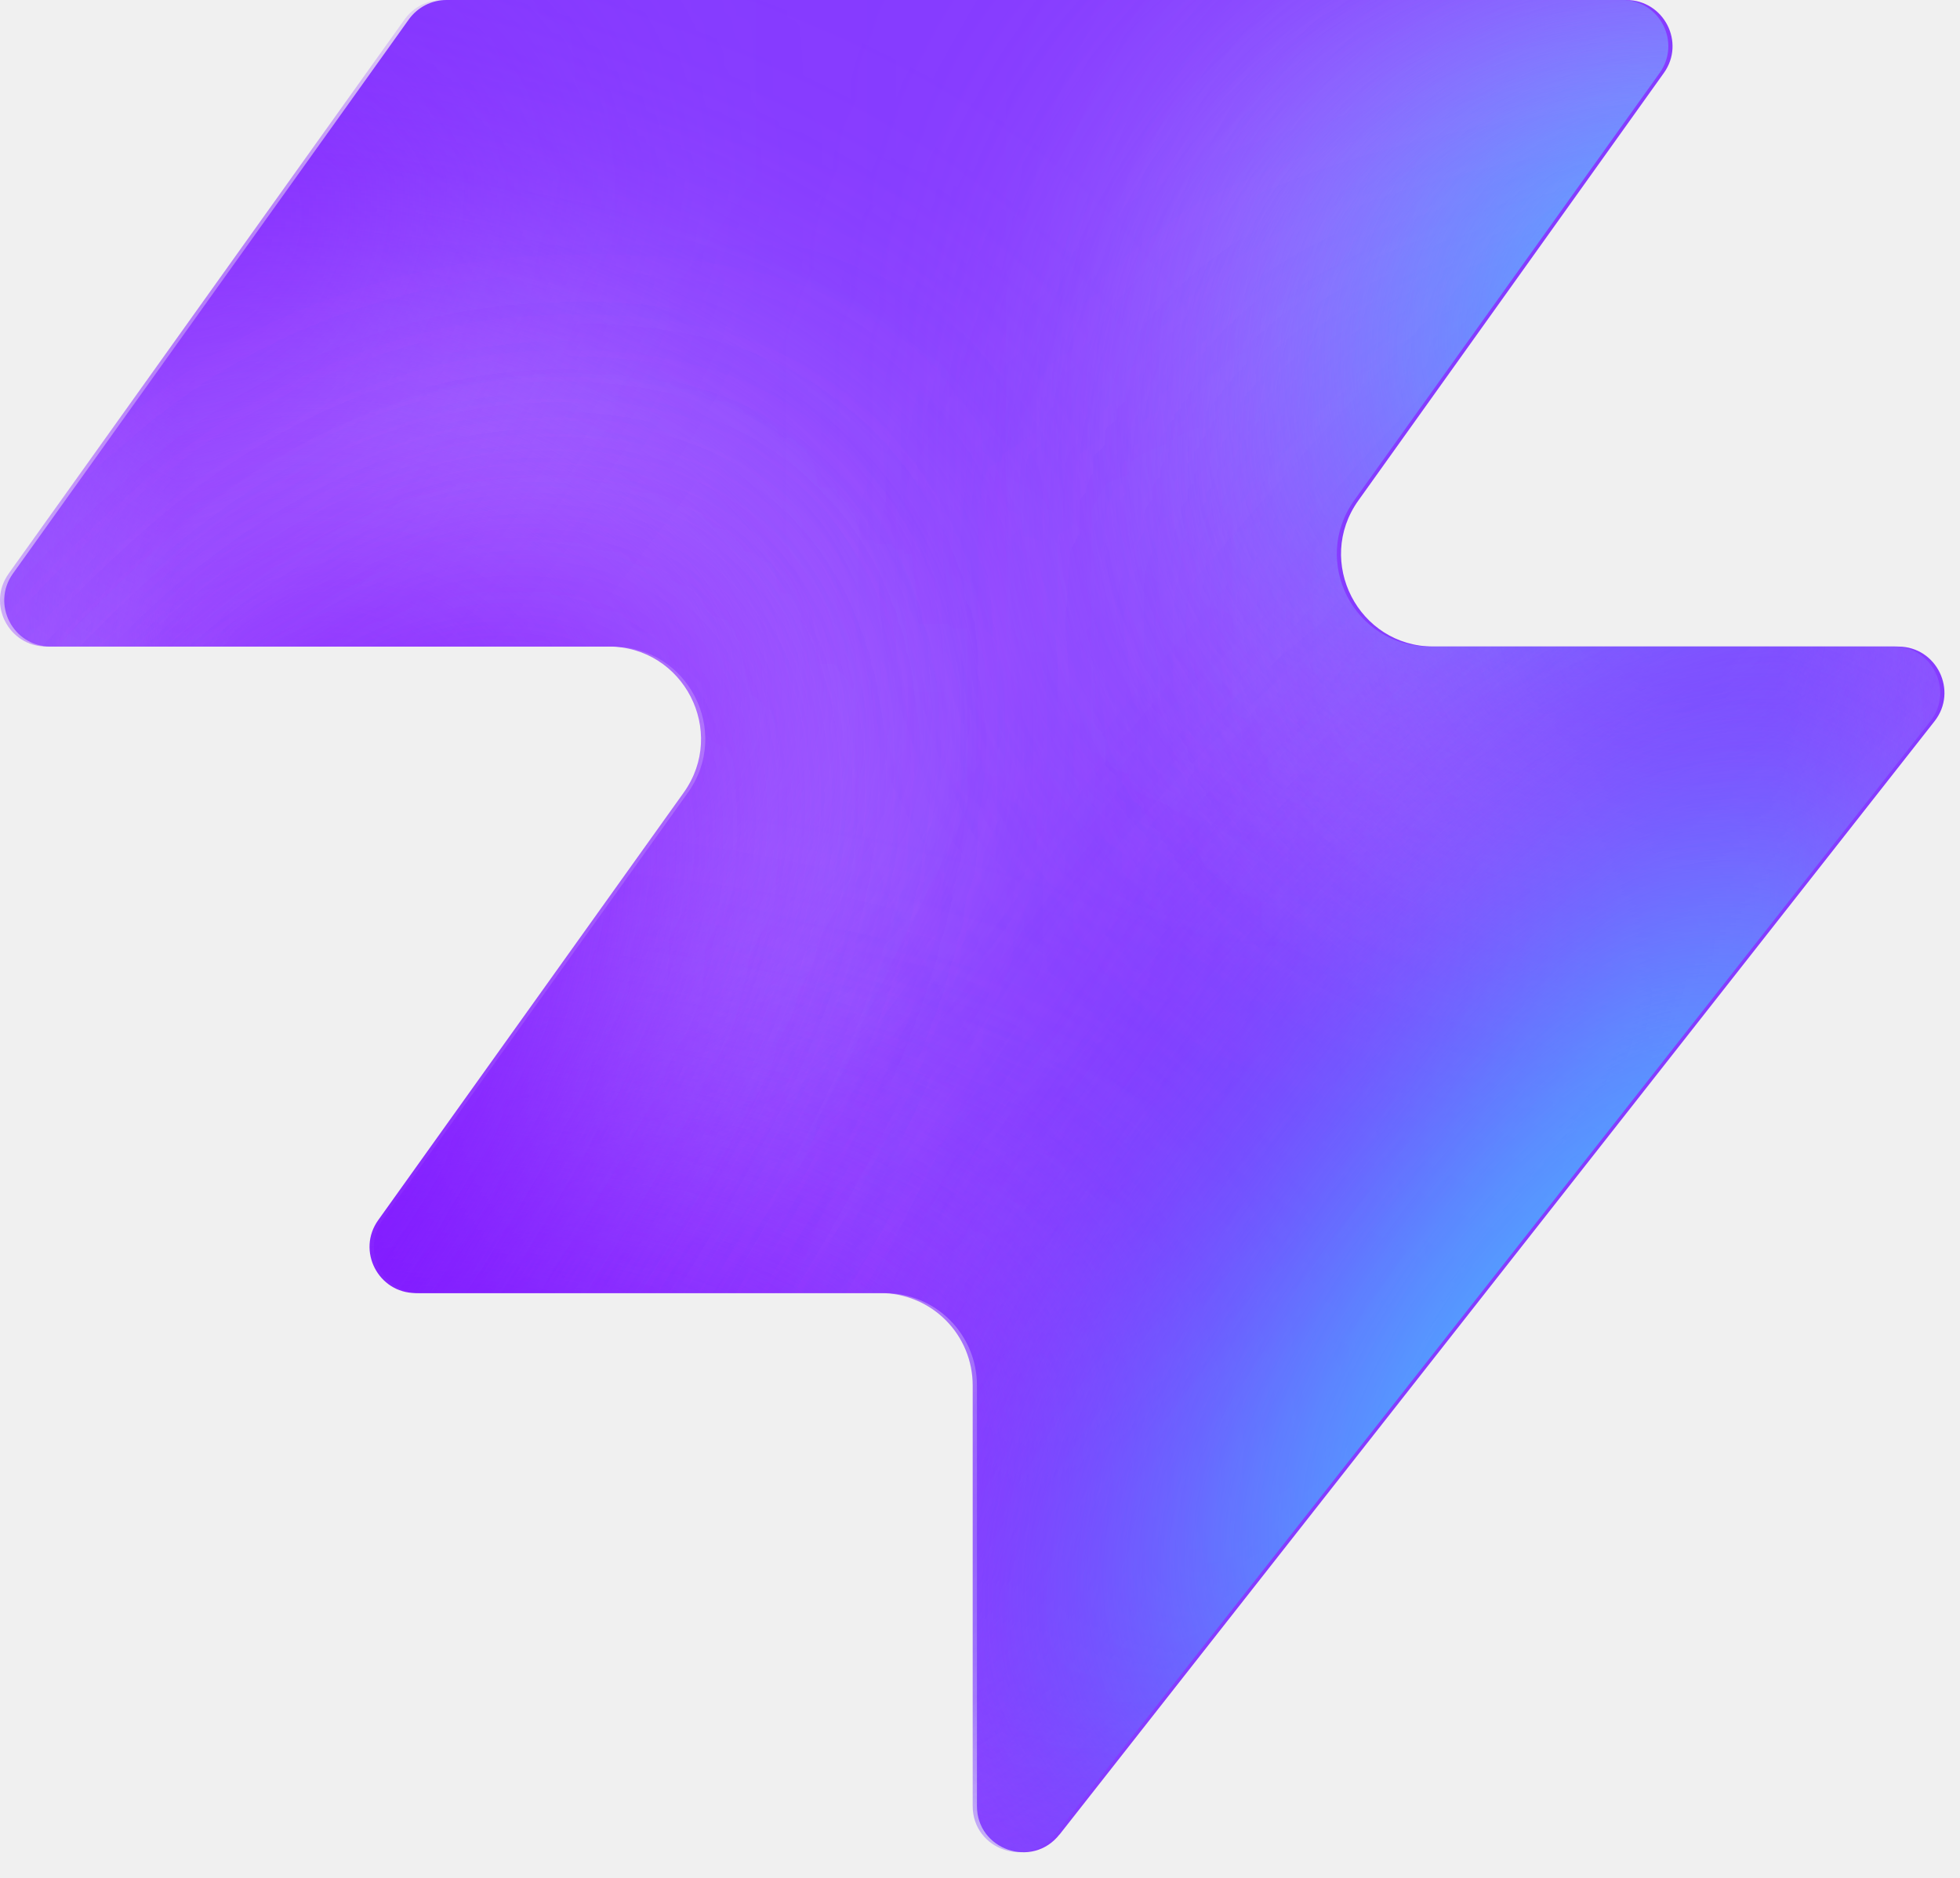
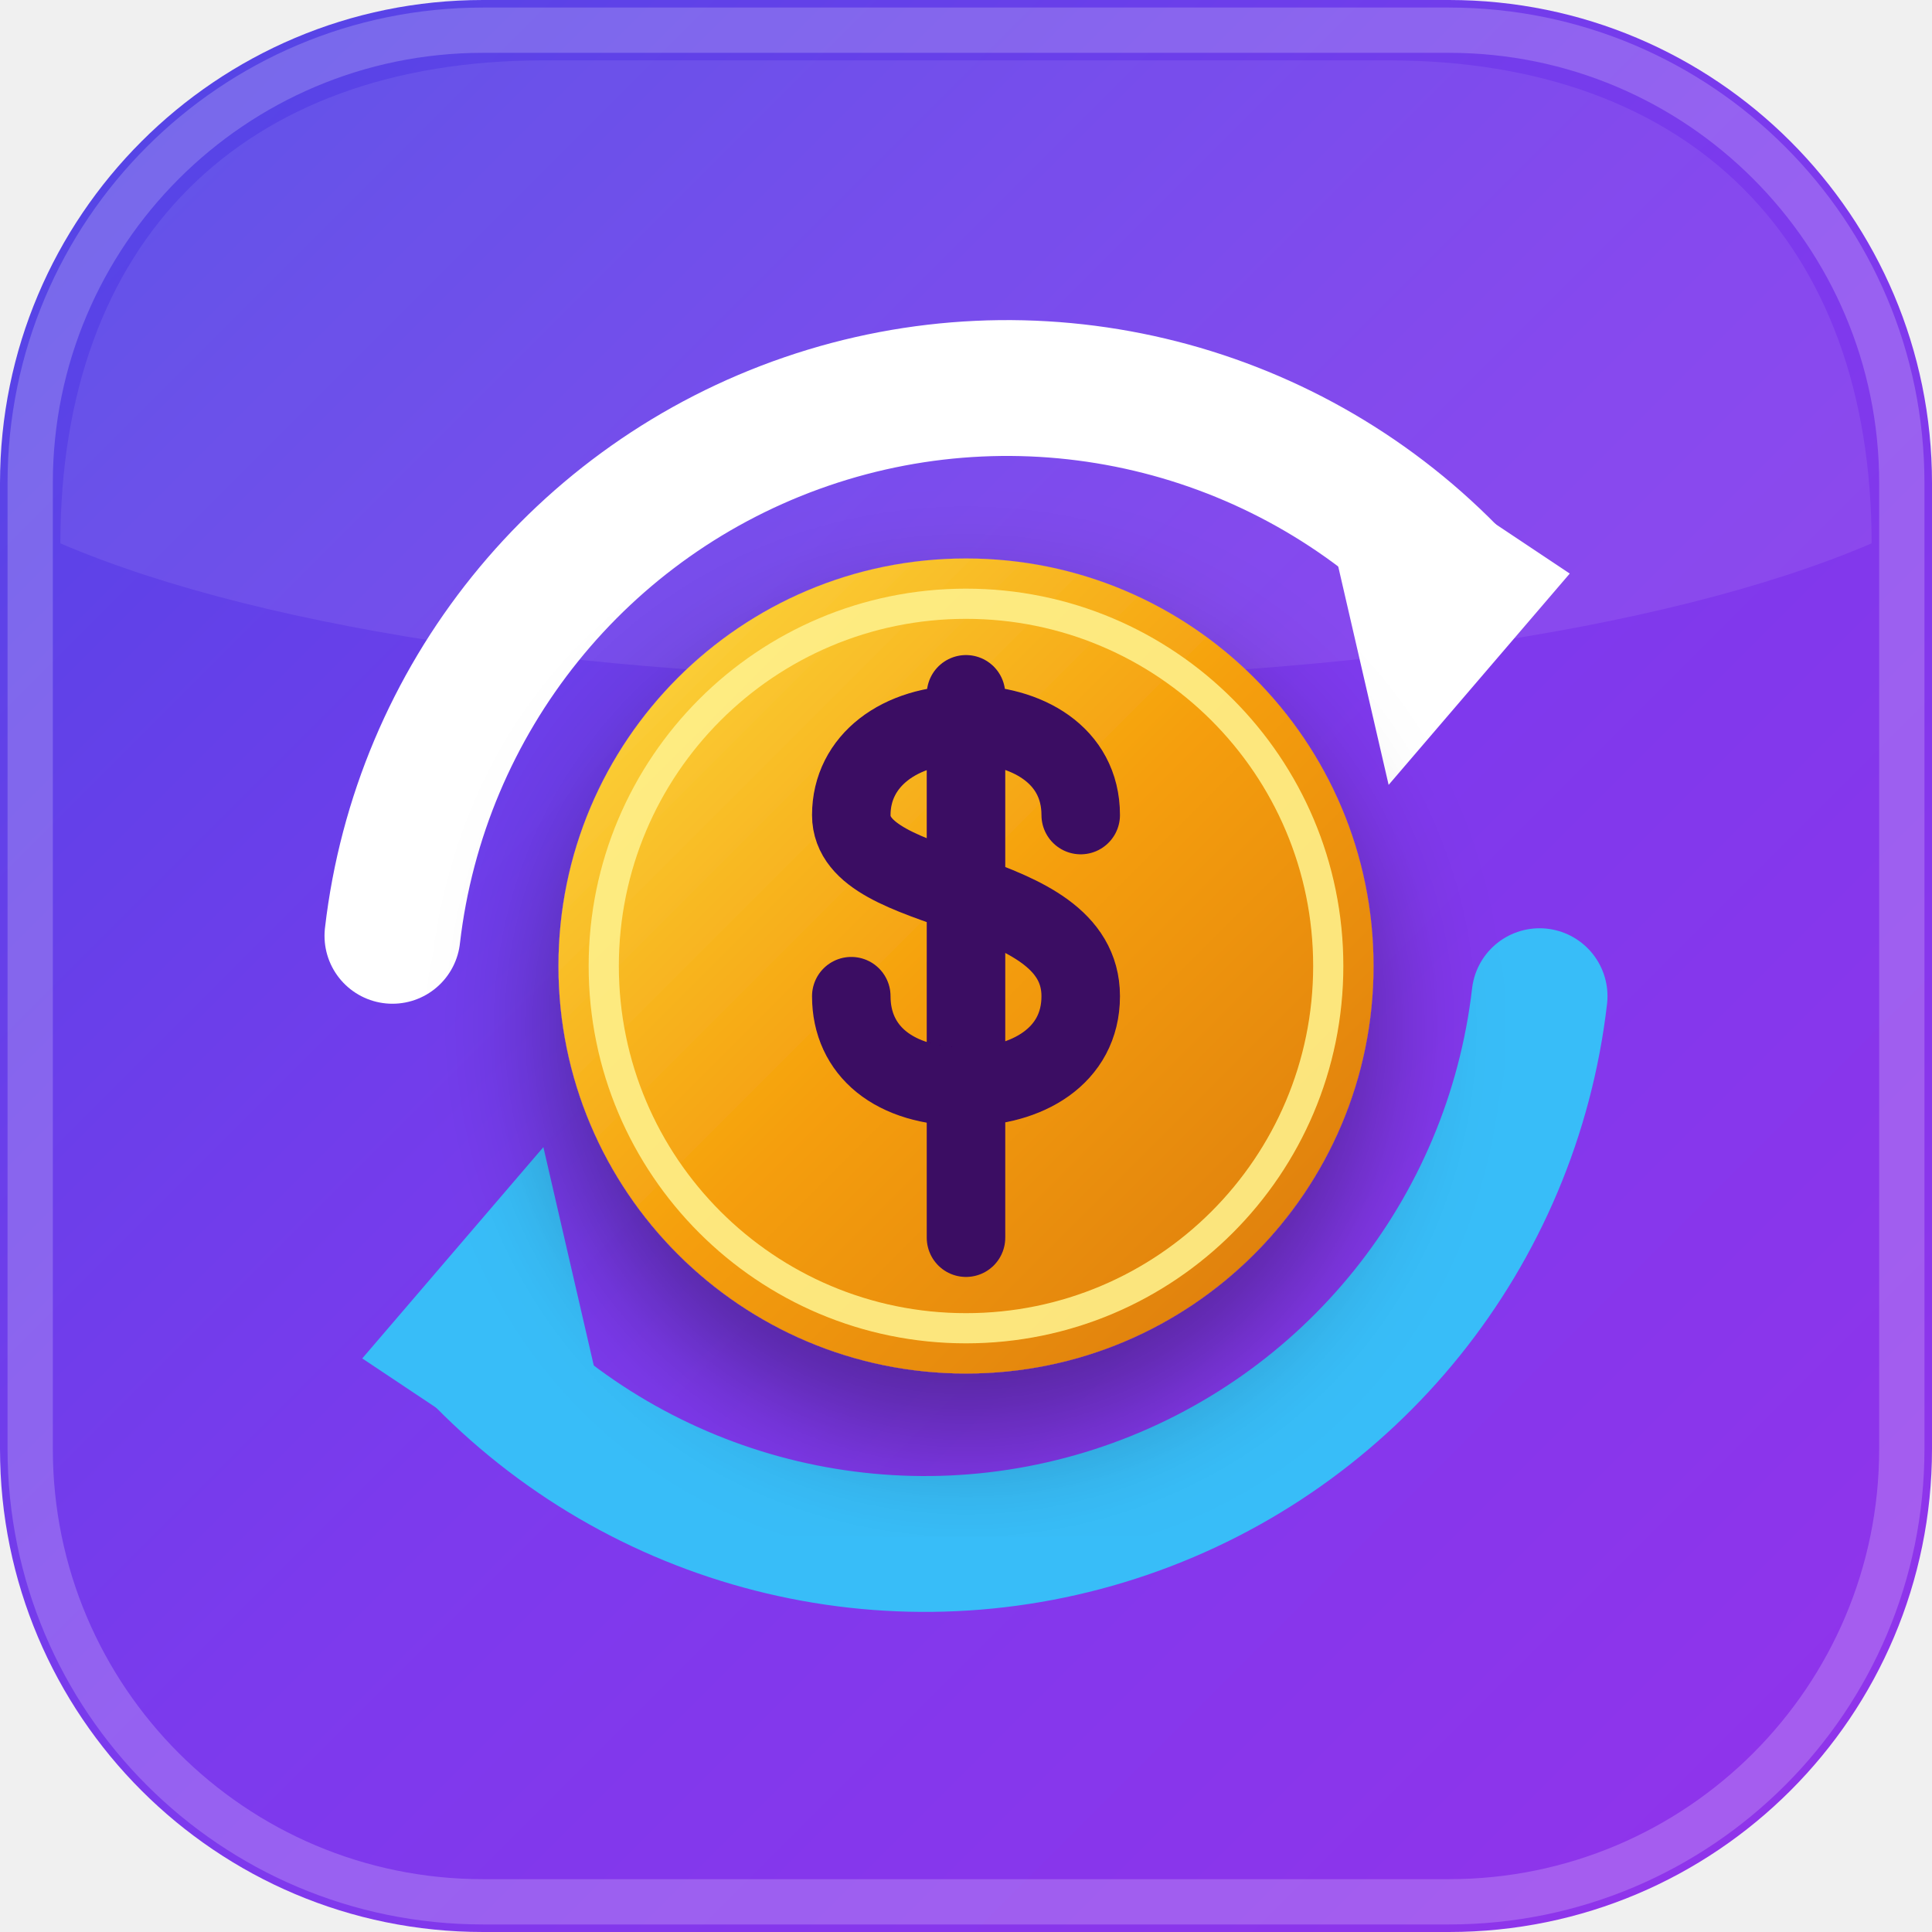
- <svg xmlns="http://www.w3.org/2000/svg" width="48" height="46" fill="none" viewBox="0 0 48 46">
-   <path fill="#863bff" d="M25.946 44.938c-.664.845-2.021.375-2.021-.698V33.937a2.26 2.26 0 0 0-2.262-2.262H10.287c-.92 0-1.456-1.04-.92-1.788l7.48-10.471c1.07-1.497 0-3.578-1.842-3.578H1.237c-.92 0-1.456-1.04-.92-1.788L10.013.474c.214-.297.556-.474.92-.474h28.894c.92 0 1.456 1.04.92 1.788l-7.48 10.471c-1.07 1.498 0 3.579 1.842 3.579h11.377c.943 0 1.473 1.088.89 1.83L25.947 44.94z" style="fill:#863bff;fill:color(display-p3 .525 .23 1);fill-opacity:1" />
-   <mask id="a" width="48" height="46" x="0" y="0" maskUnits="userSpaceOnUse" style="mask-type:alpha">
-     <path fill="#000" d="M25.842 44.938c-.664.844-2.021.375-2.021-.698V33.937a2.26 2.26 0 0 0-2.262-2.262H10.183c-.92 0-1.456-1.04-.92-1.788l7.48-10.471c1.07-1.498 0-3.579-1.842-3.579H1.133c-.92 0-1.456-1.04-.92-1.787L9.91.473c.214-.297.556-.474.92-.474h28.894c.92 0 1.456 1.04.92 1.788l-7.48 10.471c-1.07 1.498 0 3.578 1.842 3.578h11.377c.943 0 1.473 1.088.89 1.832L25.843 44.94z" style="fill:#000;fill-opacity:1" />
-   </mask>
-   <g mask="url(#a)">
-     <g filter="url(#b)">
-       <ellipse cx="5.508" cy="14.704" fill="#ede6ff" rx="5.508" ry="14.704" style="fill:#ede6ff;fill:color(display-p3 .927 .903 1);fill-opacity:1" transform="matrix(.00324 1 1 -.00324 -4.47 31.516)" />
-     </g>
-     <g filter="url(#c)">
-       <ellipse cx="10.399" cy="29.851" fill="#ede6ff" rx="10.399" ry="29.851" style="fill:#ede6ff;fill:color(display-p3 .927 .903 1);fill-opacity:1" transform="matrix(.00324 1 1 -.00324 -39.328 7.883)" />
-     </g>
-     <g filter="url(#d)">
-       <ellipse cx="5.508" cy="30.487" fill="#7e14ff" rx="5.508" ry="30.487" style="fill:#7e14ff;fill:color(display-p3 .492 .077 1);fill-opacity:1" transform="rotate(89.814 -25.913 -14.639)scale(1 -1)" />
-     </g>
-     <g filter="url(#e)">
-       <ellipse cx="5.508" cy="30.599" fill="#7e14ff" rx="5.508" ry="30.599" style="fill:#7e14ff;fill:color(display-p3 .492 .077 1);fill-opacity:1" transform="rotate(89.814 -32.644 -3.334)scale(1 -1)" />
-     </g>
-     <g filter="url(#f)">
-       <ellipse cx="5.508" cy="30.599" fill="#7e14ff" rx="5.508" ry="30.599" style="fill:#7e14ff;fill:color(display-p3 .492 .077 1);fill-opacity:1" transform="matrix(.00324 1 1 -.00324 -34.34 30.47)" />
-     </g>
-     <g filter="url(#g)">
-       <ellipse cx="14.072" cy="22.078" fill="#ede6ff" rx="14.072" ry="22.078" style="fill:#ede6ff;fill:color(display-p3 .927 .903 1);fill-opacity:1" transform="rotate(93.35 24.506 48.493)scale(-1 1)" />
-     </g>
-     <g filter="url(#h)">
-       <ellipse cx="3.47" cy="21.501" fill="#7e14ff" rx="3.47" ry="21.501" style="fill:#7e14ff;fill:color(display-p3 .492 .077 1);fill-opacity:1" transform="rotate(89.009 28.708 47.59)scale(-1 1)" />
-     </g>
-     <g filter="url(#i)">
-       <ellipse cx="3.47" cy="21.501" fill="#7e14ff" rx="3.47" ry="21.501" style="fill:#7e14ff;fill:color(display-p3 .492 .077 1);fill-opacity:1" transform="rotate(89.009 28.708 47.59)scale(-1 1)" />
-     </g>
-     <g filter="url(#j)">
-       <ellipse cx=".387" cy="8.972" fill="#7e14ff" rx="4.407" ry="29.108" style="fill:#7e14ff;fill:color(display-p3 .492 .077 1);fill-opacity:1" transform="rotate(39.51 .387 8.972)" />
-     </g>
-     <g filter="url(#k)">
-       <ellipse cx="47.523" cy="-6.092" fill="#7e14ff" rx="4.407" ry="29.108" style="fill:#7e14ff;fill:color(display-p3 .492 .077 1);fill-opacity:1" transform="rotate(37.892 47.523 -6.092)" />
-     </g>
-     <g filter="url(#l)">
-       <ellipse cx="41.412" cy="6.333" fill="#47bfff" rx="5.971" ry="9.665" style="fill:#47bfff;fill:color(display-p3 .28 .748 1);fill-opacity:1" transform="rotate(37.892 41.412 6.333)" />
-     </g>
-     <g filter="url(#m)">
-       <ellipse cx="-1.879" cy="38.332" fill="#7e14ff" rx="4.407" ry="29.108" style="fill:#7e14ff;fill:color(display-p3 .492 .077 1);fill-opacity:1" transform="rotate(37.892 -1.88 38.332)" />
-     </g>
-     <g filter="url(#n)">
-       <ellipse cx="-1.879" cy="38.332" fill="#7e14ff" rx="4.407" ry="29.108" style="fill:#7e14ff;fill:color(display-p3 .492 .077 1);fill-opacity:1" transform="rotate(37.892 -1.88 38.332)" />
-     </g>
-     <g filter="url(#o)">
-       <ellipse cx="35.651" cy="29.907" fill="#7e14ff" rx="4.407" ry="29.108" style="fill:#7e14ff;fill:color(display-p3 .492 .077 1);fill-opacity:1" transform="rotate(37.892 35.651 29.907)" />
-     </g>
-     <g filter="url(#p)">
-       <ellipse cx="38.418" cy="32.4" fill="#47bfff" rx="5.971" ry="15.297" style="fill:#47bfff;fill:color(display-p3 .28 .748 1);fill-opacity:1" transform="rotate(37.892 38.418 32.4)" />
-     </g>
-   </g>
+ <svg xmlns="http://www.w3.org/2000/svg" viewBox="0 0 64 64" fill="none">
  <defs>
-     <filter id="b" width="60.045" height="41.654" x="-19.77" y="16.149" color-interpolation-filters="sRGB" filterUnits="userSpaceOnUse">
-       <feFlood flood-opacity="0" result="BackgroundImageFix" />
-       <feBlend in="SourceGraphic" in2="BackgroundImageFix" result="shape" />
-       <feGaussianBlur result="effect1_foregroundBlur_2002_17158" stdDeviation="7.659" />
-     </filter>
-     <filter id="c" width="90.34" height="51.437" x="-54.613" y="-7.533" color-interpolation-filters="sRGB" filterUnits="userSpaceOnUse">
-       <feFlood flood-opacity="0" result="BackgroundImageFix" />
-       <feBlend in="SourceGraphic" in2="BackgroundImageFix" result="shape" />
-       <feGaussianBlur result="effect1_foregroundBlur_2002_17158" stdDeviation="7.659" />
-     </filter>
-     <filter id="d" width="79.355" height="29.4" x="-49.64" y="2.03" color-interpolation-filters="sRGB" filterUnits="userSpaceOnUse">
-       <feFlood flood-opacity="0" result="BackgroundImageFix" />
-       <feBlend in="SourceGraphic" in2="BackgroundImageFix" result="shape" />
-       <feGaussianBlur result="effect1_foregroundBlur_2002_17158" stdDeviation="4.596" />
-     </filter>
-     <filter id="e" width="79.579" height="29.4" x="-45.045" y="20.029" color-interpolation-filters="sRGB" filterUnits="userSpaceOnUse">
-       <feFlood flood-opacity="0" result="BackgroundImageFix" />
-       <feBlend in="SourceGraphic" in2="BackgroundImageFix" result="shape" />
-       <feGaussianBlur result="effect1_foregroundBlur_2002_17158" stdDeviation="4.596" />
-     </filter>
-     <filter id="f" width="79.579" height="29.4" x="-43.513" y="21.178" color-interpolation-filters="sRGB" filterUnits="userSpaceOnUse">
-       <feFlood flood-opacity="0" result="BackgroundImageFix" />
-       <feBlend in="SourceGraphic" in2="BackgroundImageFix" result="shape" />
-       <feGaussianBlur result="effect1_foregroundBlur_2002_17158" stdDeviation="4.596" />
-     </filter>
-     <filter id="g" width="74.749" height="58.852" x="15.756" y="-17.901" color-interpolation-filters="sRGB" filterUnits="userSpaceOnUse">
-       <feFlood flood-opacity="0" result="BackgroundImageFix" />
-       <feBlend in="SourceGraphic" in2="BackgroundImageFix" result="shape" />
-       <feGaussianBlur result="effect1_foregroundBlur_2002_17158" stdDeviation="7.659" />
-     </filter>
-     <filter id="h" width="61.377" height="25.362" x="23.548" y="2.284" color-interpolation-filters="sRGB" filterUnits="userSpaceOnUse">
-       <feFlood flood-opacity="0" result="BackgroundImageFix" />
-       <feBlend in="SourceGraphic" in2="BackgroundImageFix" result="shape" />
-       <feGaussianBlur result="effect1_foregroundBlur_2002_17158" stdDeviation="4.596" />
-     </filter>
-     <filter id="i" width="61.377" height="25.362" x="23.548" y="2.284" color-interpolation-filters="sRGB" filterUnits="userSpaceOnUse">
-       <feFlood flood-opacity="0" result="BackgroundImageFix" />
-       <feBlend in="SourceGraphic" in2="BackgroundImageFix" result="shape" />
-       <feGaussianBlur result="effect1_foregroundBlur_2002_17158" stdDeviation="4.596" />
-     </filter>
-     <filter id="j" width="56.045" height="63.649" x="-27.636" y="-22.853" color-interpolation-filters="sRGB" filterUnits="userSpaceOnUse">
-       <feFlood flood-opacity="0" result="BackgroundImageFix" />
-       <feBlend in="SourceGraphic" in2="BackgroundImageFix" result="shape" />
-       <feGaussianBlur result="effect1_foregroundBlur_2002_17158" stdDeviation="4.596" />
-     </filter>
-     <filter id="k" width="54.814" height="64.646" x="20.116" y="-38.415" color-interpolation-filters="sRGB" filterUnits="userSpaceOnUse">
-       <feFlood flood-opacity="0" result="BackgroundImageFix" />
-       <feBlend in="SourceGraphic" in2="BackgroundImageFix" result="shape" />
-       <feGaussianBlur result="effect1_foregroundBlur_2002_17158" stdDeviation="4.596" />
-     </filter>
-     <filter id="l" width="33.541" height="35.313" x="24.641" y="-11.323" color-interpolation-filters="sRGB" filterUnits="userSpaceOnUse">
-       <feFlood flood-opacity="0" result="BackgroundImageFix" />
-       <feBlend in="SourceGraphic" in2="BackgroundImageFix" result="shape" />
-       <feGaussianBlur result="effect1_foregroundBlur_2002_17158" stdDeviation="4.596" />
-     </filter>
-     <filter id="m" width="54.814" height="64.646" x="-29.286" y="6.009" color-interpolation-filters="sRGB" filterUnits="userSpaceOnUse">
-       <feFlood flood-opacity="0" result="BackgroundImageFix" />
-       <feBlend in="SourceGraphic" in2="BackgroundImageFix" result="shape" />
-       <feGaussianBlur result="effect1_foregroundBlur_2002_17158" stdDeviation="4.596" />
-     </filter>
-     <filter id="n" width="54.814" height="64.646" x="-29.286" y="6.009" color-interpolation-filters="sRGB" filterUnits="userSpaceOnUse">
-       <feFlood flood-opacity="0" result="BackgroundImageFix" />
-       <feBlend in="SourceGraphic" in2="BackgroundImageFix" result="shape" />
-       <feGaussianBlur result="effect1_foregroundBlur_2002_17158" stdDeviation="4.596" />
-     </filter>
-     <filter id="o" width="54.814" height="64.646" x="8.244" y="-2.416" color-interpolation-filters="sRGB" filterUnits="userSpaceOnUse">
-       <feFlood flood-opacity="0" result="BackgroundImageFix" />
-       <feBlend in="SourceGraphic" in2="BackgroundImageFix" result="shape" />
-       <feGaussianBlur result="effect1_foregroundBlur_2002_17158" stdDeviation="4.596" />
-     </filter>
-     <filter id="p" width="39.409" height="43.623" x="18.713" y="10.588" color-interpolation-filters="sRGB" filterUnits="userSpaceOnUse">
-       <feFlood flood-opacity="0" result="BackgroundImageFix" />
-       <feBlend in="SourceGraphic" in2="BackgroundImageFix" result="shape" />
-       <feGaussianBlur result="effect1_foregroundBlur_2002_17158" stdDeviation="4.596" />
+     <linearGradient id="bgGrad" x1="0%" y1="0%" x2="100%" y2="100%">
+       <stop offset="0%" stop-color="#4F46E5" />
+       <stop offset="50%" stop-color="#7C3AED" />
+       <stop offset="100%" stop-color="#9333EA" />
+     </linearGradient>
+     <linearGradient id="coinGrad" x1="0%" y1="0%" x2="100%" y2="100%">
+       <stop offset="0%" stop-color="#FDE047" />
+       <stop offset="50%" stop-color="#F59E0B" />
+       <stop offset="100%" stop-color="#D97706" />
+     </linearGradient>
+     <filter id="shadow" x="-20%" y="-20%" width="140%" height="140%">
+       <feDropShadow dx="0" dy="2" stdDeviation="2" flood-color="#000000" flood-opacity="0.35" />
    </filter>
  </defs>
+   <rect width="64" height="64" rx="16" fill="url(#bgGrad)" />
+   <rect x="1" y="1" width="62" height="62" rx="15" stroke="white" stroke-opacity="0.2" stroke-width="1.5" fill="none" />
+   <path d="M 2 18 C 2 8 8 2 18 2 L 46 2 C 56 2 62 8 62 18 C 48 24 16 24 2 18 Z" fill="white" fill-opacity="0.08" />
+   <path d="M 13 31 A 20.5 20.5 0 0 1 48 19" stroke="#FFFFFF" stroke-width="4.5" stroke-linecap="round" />
+   <polygon points="43,13 52,19 46,26" fill="#FFFFFF" />
+   <path d="M 51 33 A 20.5 20.5 0 0 1 16 45" stroke="#38BDF8" stroke-width="4.5" stroke-linecap="round" />
+   <polygon points="21,51 12,45 18,38" fill="#38BDF8" />
+   <g filter="url(#shadow)">
+     <circle cx="32" cy="32" r="13.5" fill="url(#coinGrad)" />
+     <circle cx="32" cy="32" r="12" stroke="#FEF08A" stroke-width="1" stroke-opacity="0.9" fill="none" />
+     <path d="M 32 23 V 41" stroke="#3B0764" stroke-width="2.6" stroke-linecap="round" />
+     <path d="M 35.8 27 C 35.8 25 34 24 32 24 C 29.8 24 28.2 25.2 28.2 27 C 28.2 29.8 35.8 29.2 35.8 33 C 35.8 35 34 36 32 36 C 29.6 36 28.2 34.8 28.2 33" stroke="#3B0764" stroke-width="2.6" stroke-linecap="round" fill="none" />
+   </g>
</svg>
